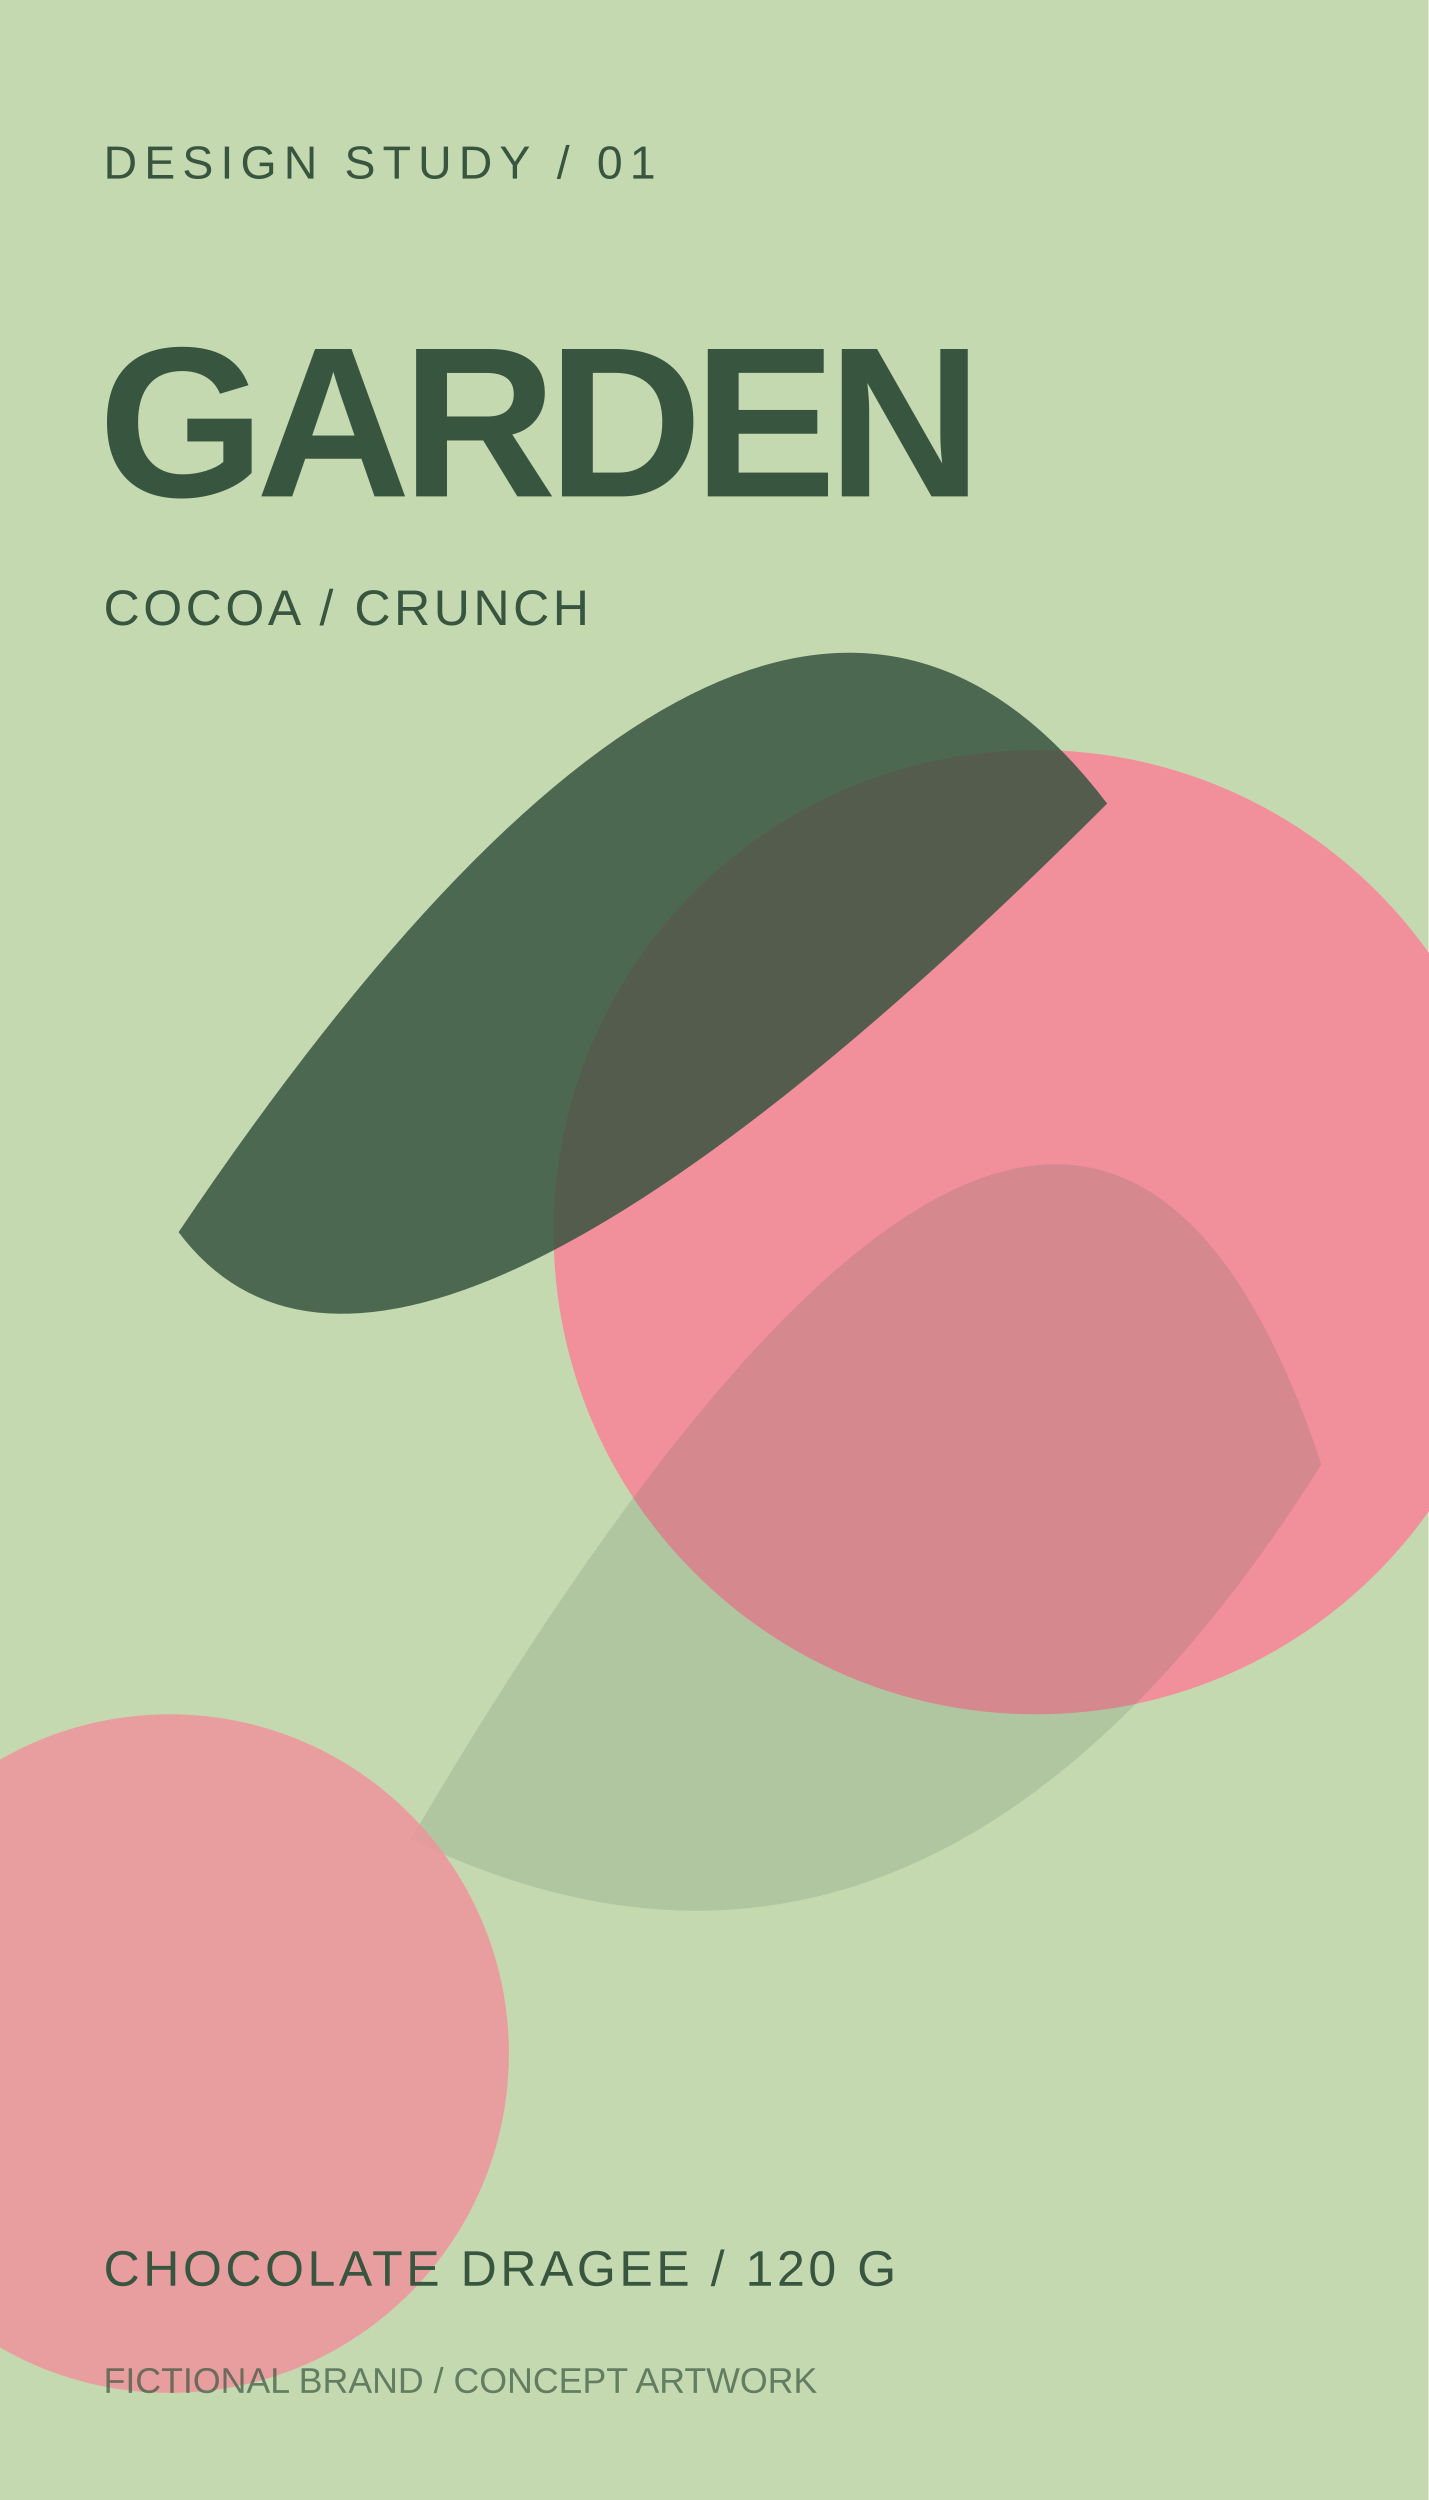
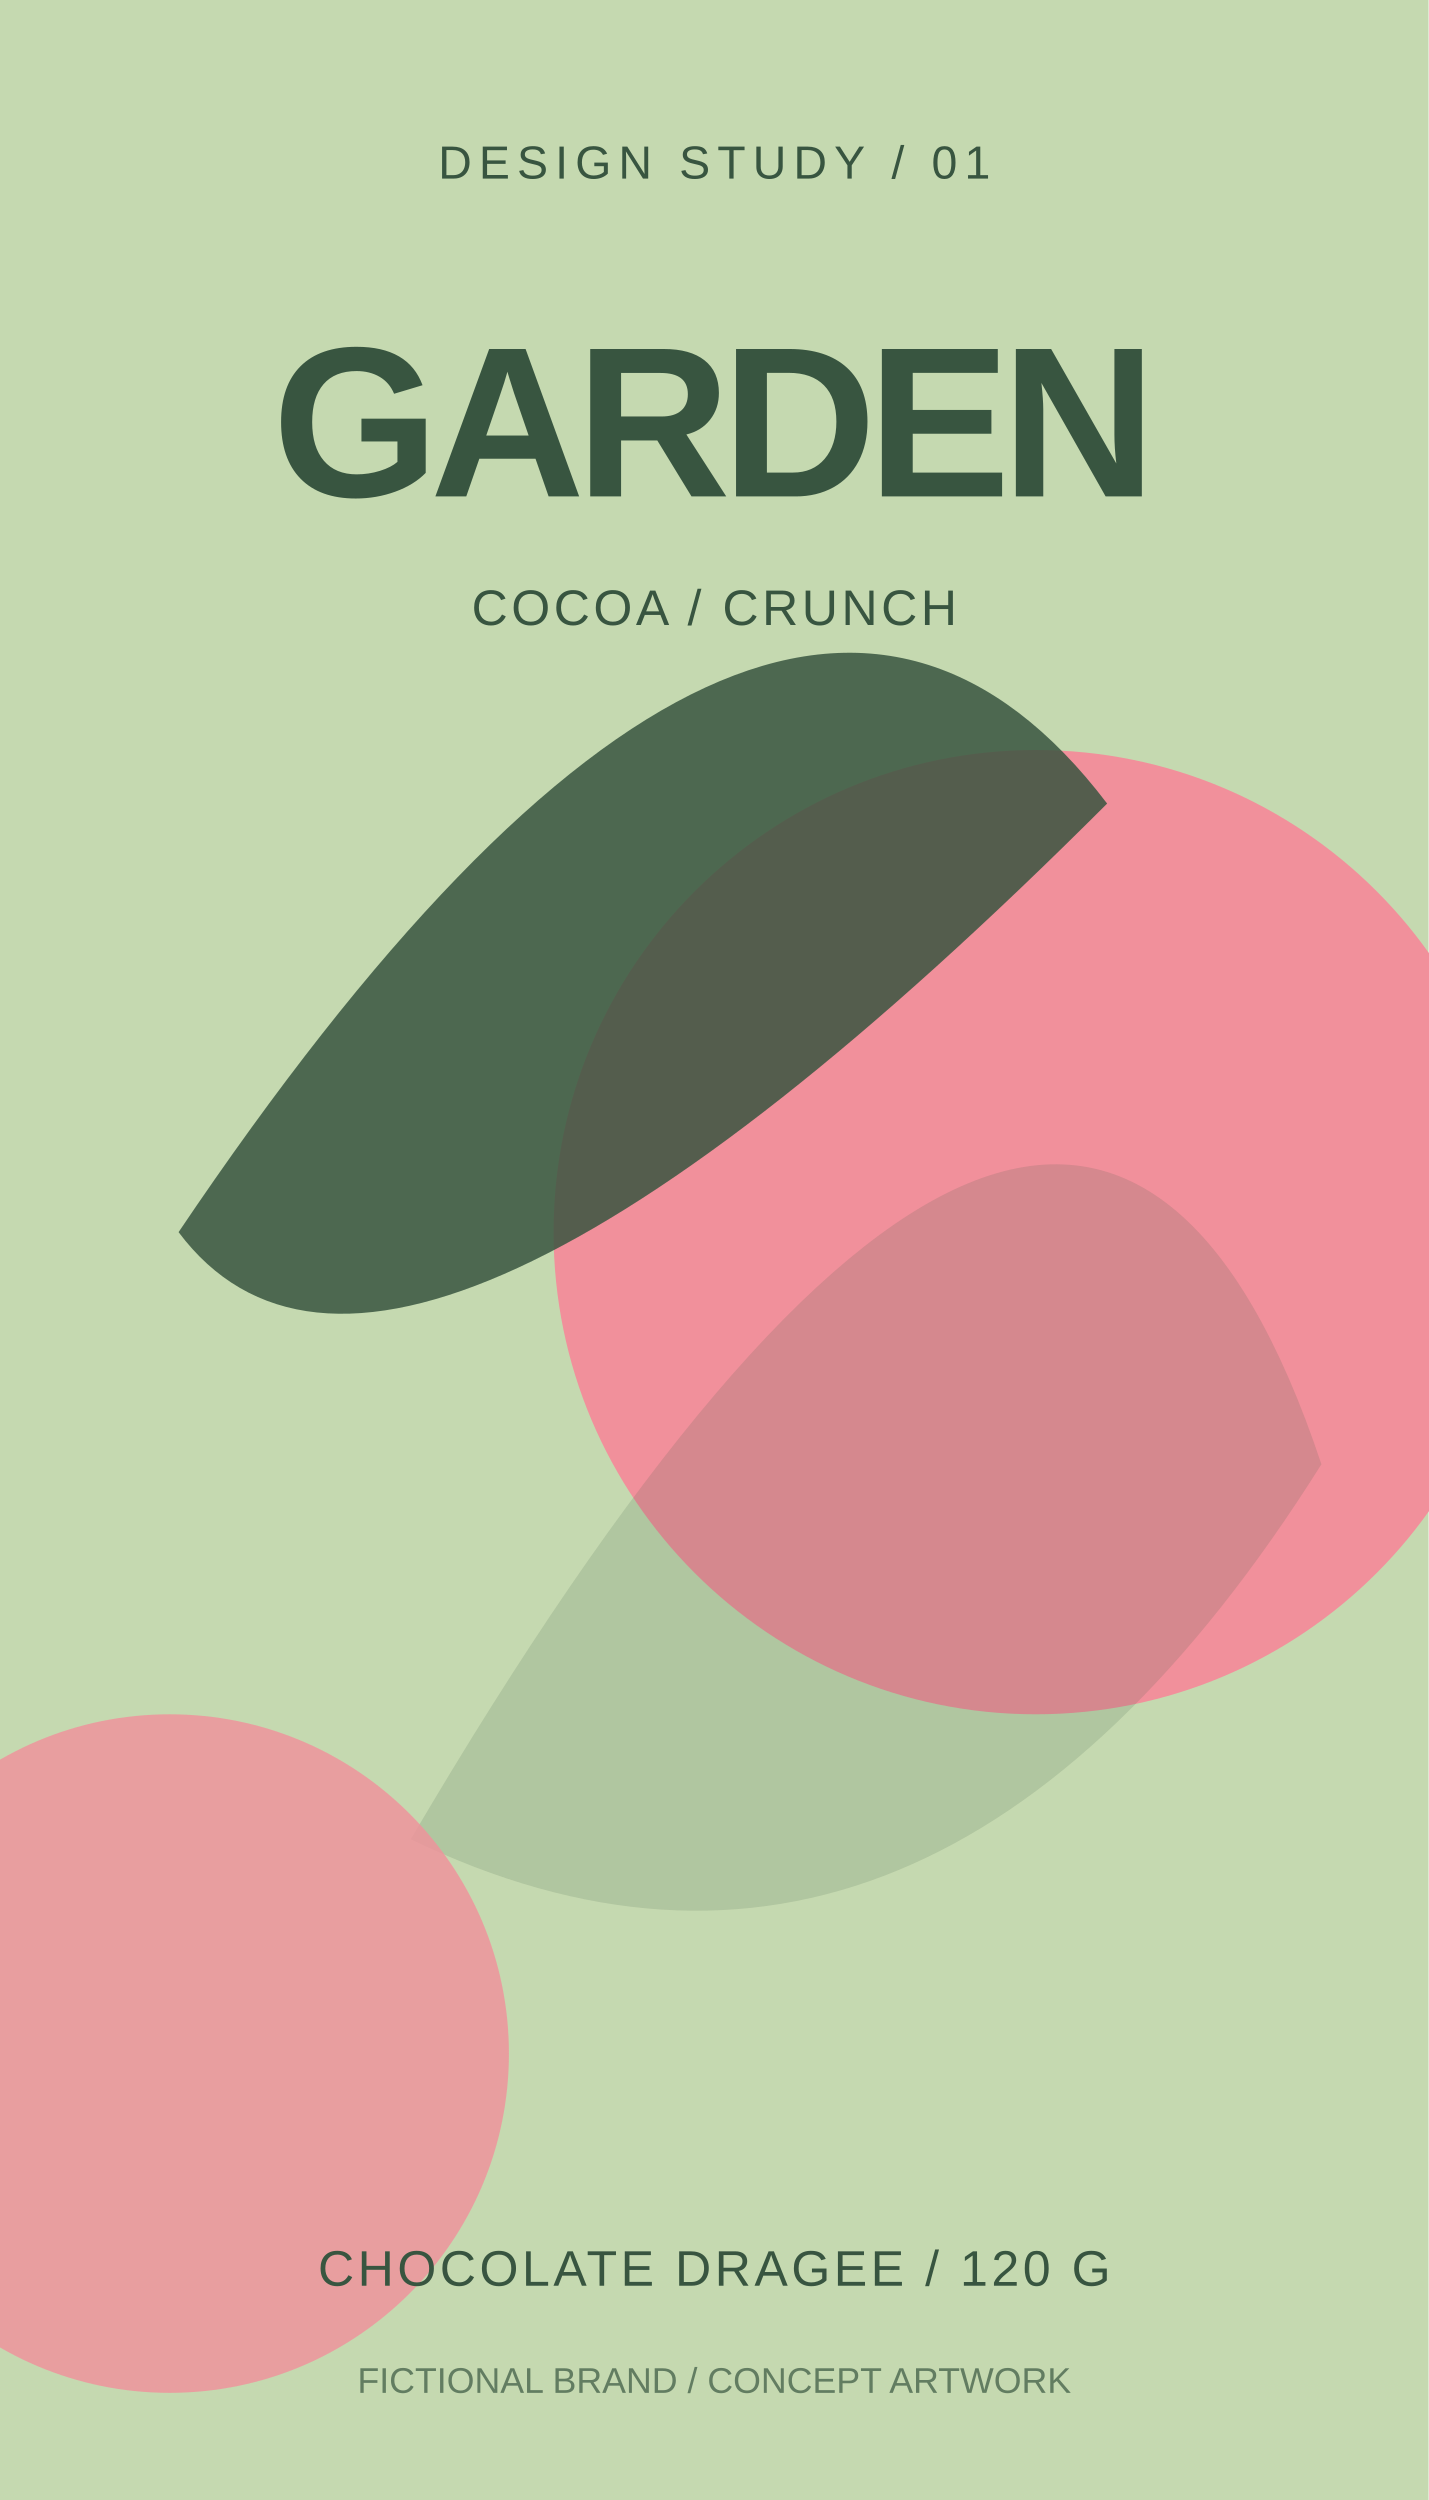
<svg xmlns="http://www.w3.org/2000/svg" width="800" height="1400" viewBox="0 0 800 1400">
  <rect width="800" height="1400" fill="#c5d9b0" />
  <g font-family="Arial,sans-serif">
-     <text x="58" y="100" fill="#385540" font-size="26" letter-spacing="4">DESIGN STUDY / 01</text>
-     <text x="55" y="278" fill="#385540" font-size="120" font-weight="900" letter-spacing="-5">GARDEN</text>
-     <text x="58" y="350" fill="#385540" font-size="28" letter-spacing="2">COCOA / CRUNCH</text>
+     <text x="400" text-anchor="middle" y="100" fill="#385540" font-size="26" letter-spacing="4">DESIGN STUDY / 01</text>
+     <text x="400" text-anchor="middle" y="278" fill="#385540" font-size="120" font-weight="900" letter-spacing="-5">GARDEN</text>
+     <text x="400" text-anchor="middle" y="350" fill="#385540" font-size="28" letter-spacing="2">COCOA / CRUNCH</text>
    <circle cx="580" cy="690" r="270" fill="#f1909b" />
    <path d="M100 690Q430 200 620 450Q220 850 100 690Z" fill="#385540" opacity=".85" />
    <path d="M230 1030Q600 400 740 820Q520 1170 230 1030Z" fill="#385540" opacity=".15" />
    <circle cx="95" cy="1150" r="190" fill="#f1909b" opacity=".8" />
-     <text x="58" y="1280" fill="#385540" font-size="28" letter-spacing="2">CHOCOLATE DRAGEE / 120 G</text>
-     <text x="58" y="1340" fill="#385540" font-size="20" opacity=".7">FICTIONAL BRAND / CONCEPT ARTWORK</text>
+     <text x="400" text-anchor="middle" y="1280" fill="#385540" font-size="28" letter-spacing="2">CHOCOLATE DRAGEE / 120 G</text>
+     <text x="400" text-anchor="middle" y="1340" fill="#385540" font-size="20" opacity=".7">FICTIONAL BRAND / CONCEPT ARTWORK</text>
  </g>
</svg>
